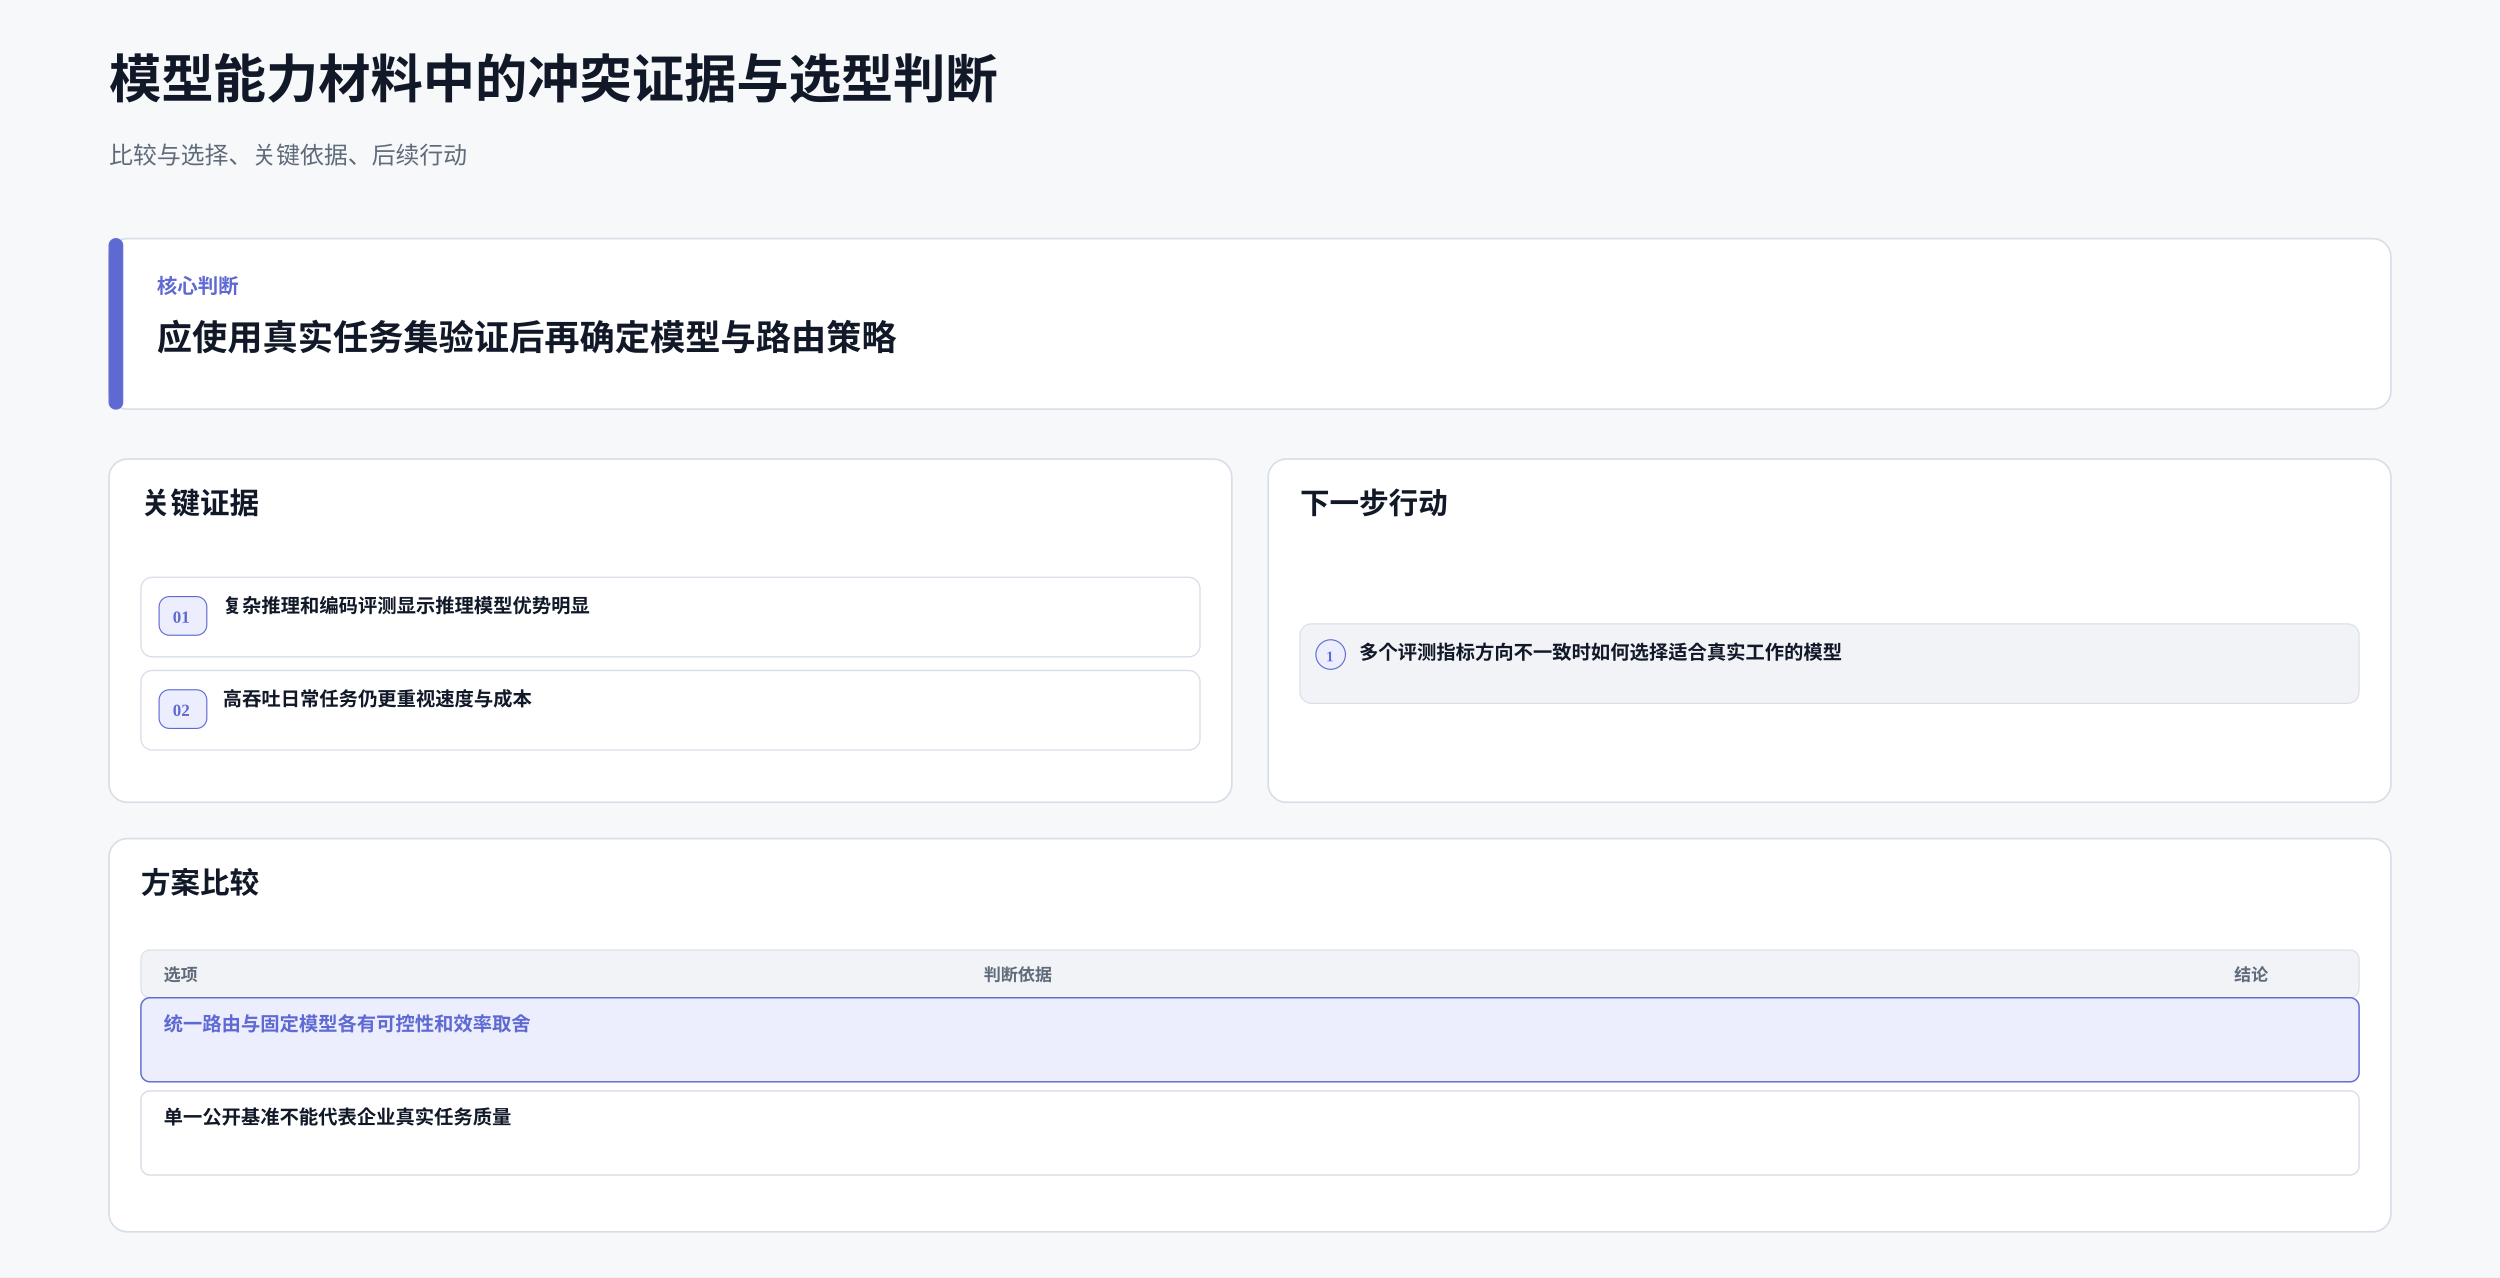
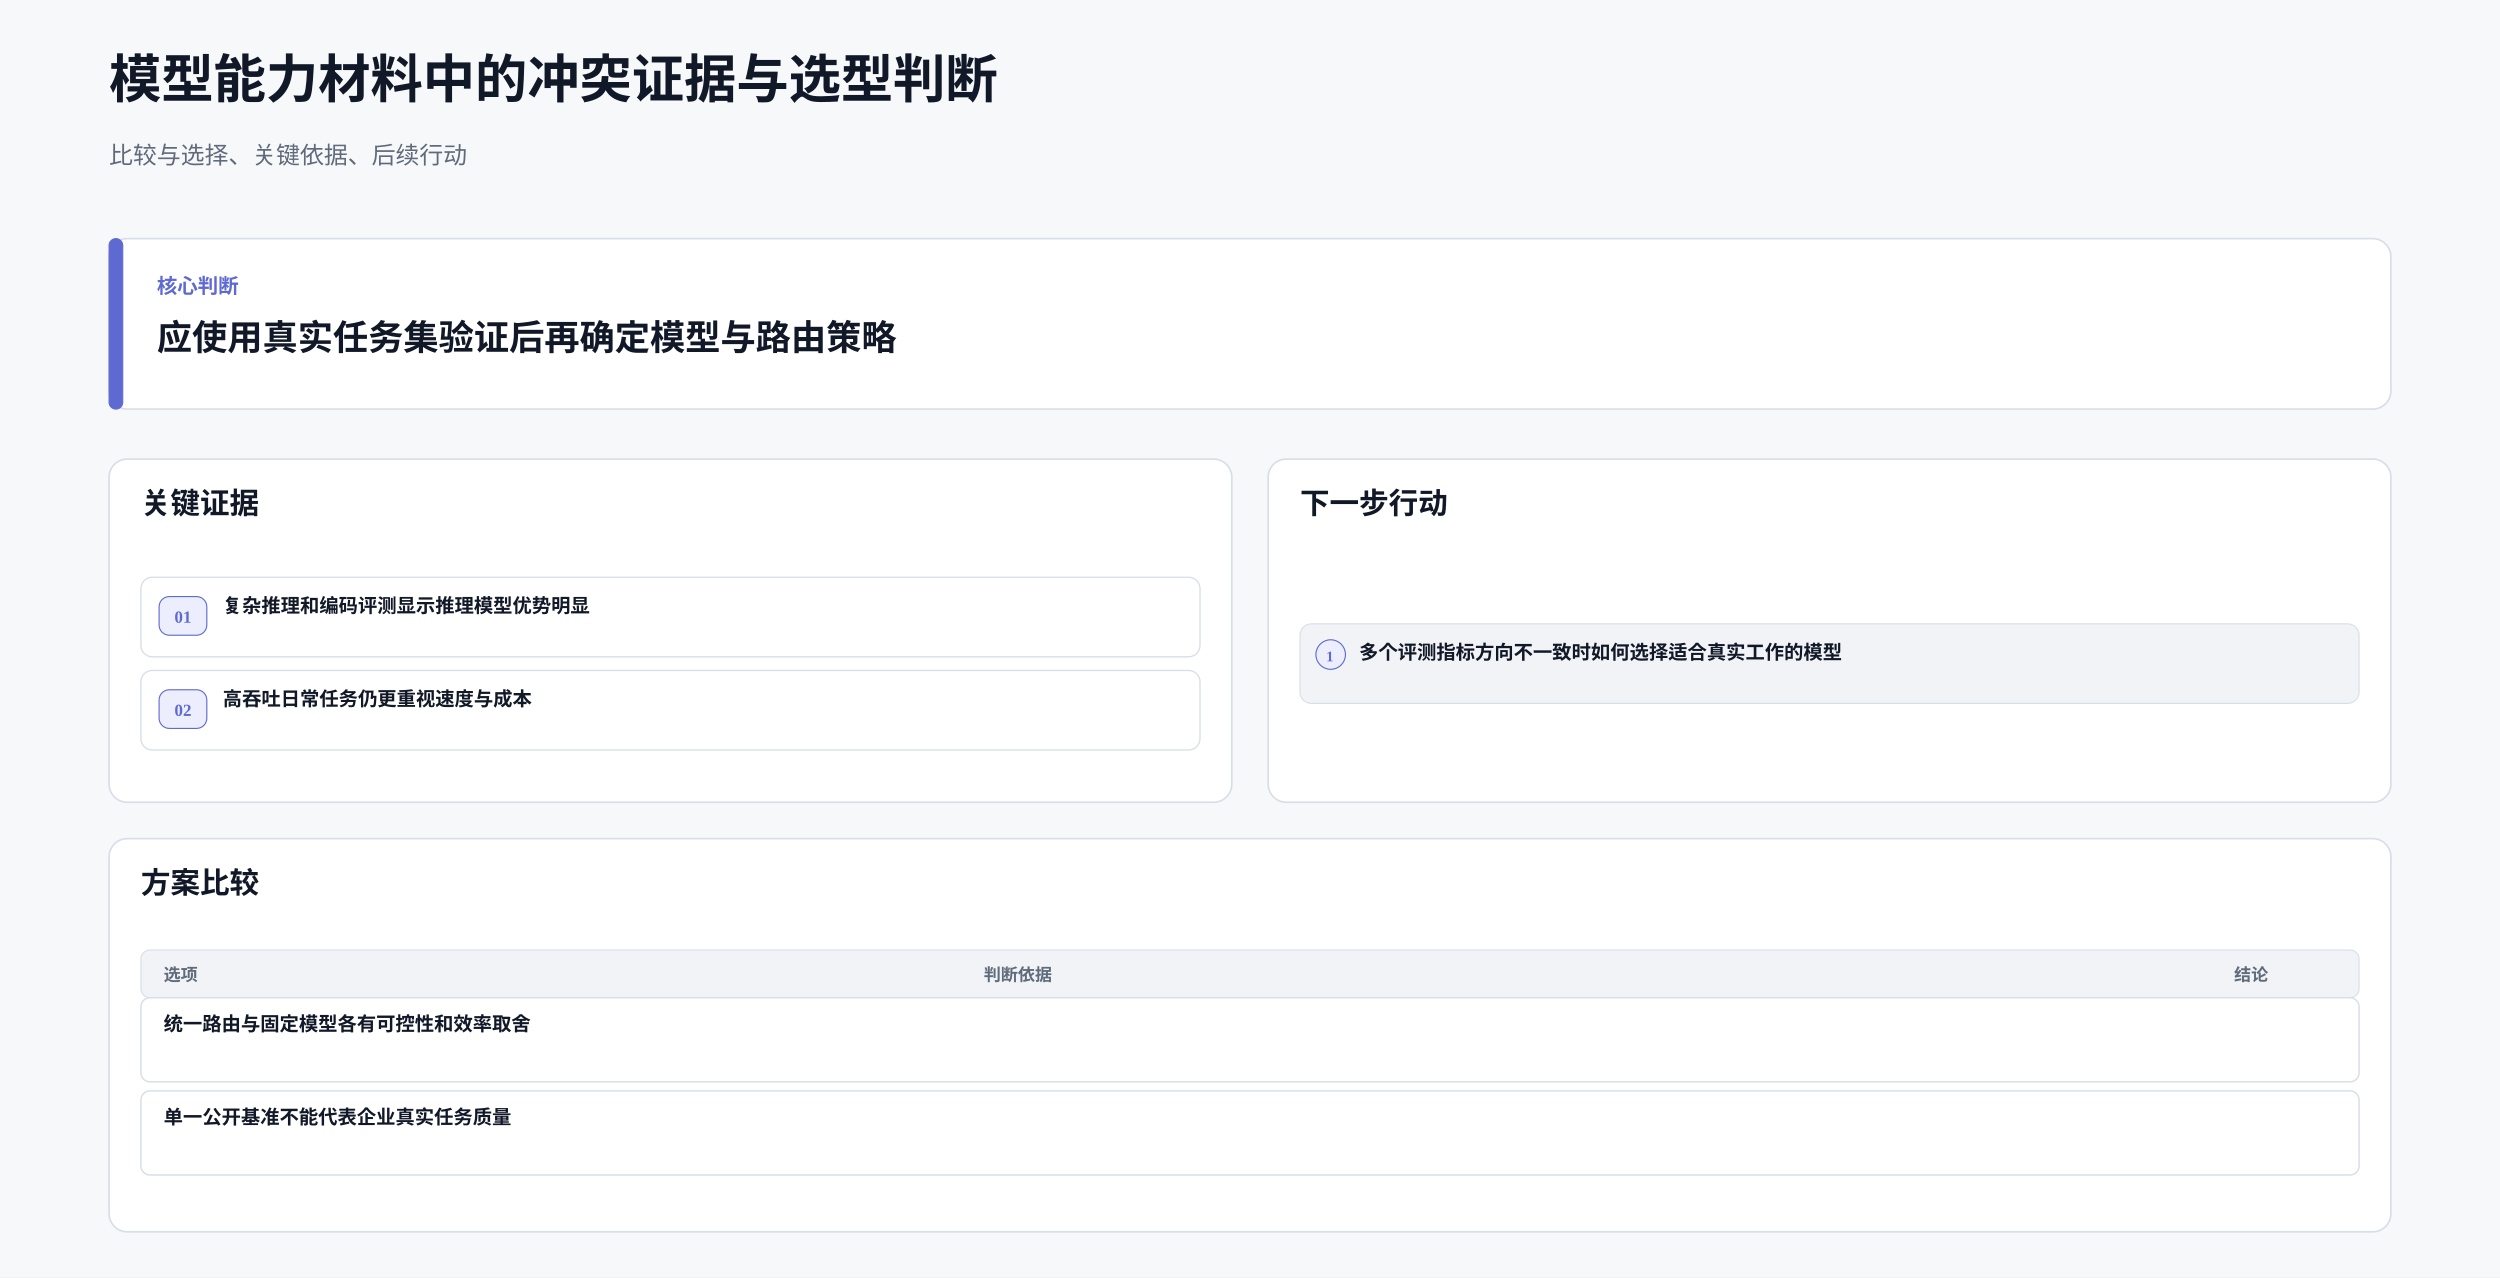
<svg xmlns="http://www.w3.org/2000/svg" width="2200" height="1124" viewBox="0 0 2200 1124" data-layout-engine="v4" data-layout="expression-canvas" data-pipeline-version="4.4" data-expression-mode="narrative-map" data-page-skeleton="overview-detail">
  <rect x="0" y="0" width="2200" height="1124" rx="0" fill="#F7F8FA" stroke="#F7F8FA" stroke-width="0" />
  <g>
    <g data-v43-block="title" data-block-type="title" data-x="96" data-y="40" data-width="2008" data-height="170" data-column="full">
      <text x="96" y="86" font-size="46" fill="#111827" font-weight="700">
        <tspan x="96" dy="0">模型能力材料中的冲突证据与选型判断</tspan>
      </text>
      <text x="96" y="144" font-size="21" fill="#5F6B7A" font-weight="500">
        <tspan x="96" dy="0">比较与选择、关键依据、后续行动</tspan>
      </text>
    </g>
    <g data-v43-block="statement" data-block-type="statement" data-x="96" data-y="210" data-width="2008" data-height="150" data-column="full">
      <rect x="96" y="210" width="2008" height="150" rx="16" fill="#FFFFFF" stroke="#D8DEE8" stroke-width="1.5" />
      <rect x="96" y="210" width="12" height="150" rx="6" fill="#5E6AD2" stroke="#5E6AD2" stroke-width="1" />
      <text x="138" y="258" font-size="18" fill="#5E6AD2" font-weight="700">
        <tspan x="138" dy="0">核心判断</tspan>
      </text>
      <text x="138" y="308" font-size="31" fill="#111827" font-weight="700">
        <tspan x="138" dy="0">应使用真实任务集验证后再确定模型与路由策略</tspan>
      </text>
    </g>
    <g data-v43-block="evidence-list-1" data-block-type="evidence-list" data-x="96" data-y="404" data-width="988" data-height="302" data-column="left" data-component-variant="evidence-tiles" data-row="0" data-span="6" data-row-alignment="filled" data-offset-span="0" data-density="medium" data-preferred-width="988" data-text-units="39" data-item-count="2" data-item-layout="rows" data-layout-reason="moderate-parallel-items">
      <rect x="96" y="404" width="988" height="302" rx="16" fill="#FFFFFF" stroke="#D8DEE8" stroke-width="1.5" data-v4-block-card="true" />
      <text x="124" y="452" font-size="26" fill="#111827" font-weight="700">
        <tspan x="124" dy="0">关键证据</tspan>
      </text>
      <rect x="124" y="508" width="932" height="70" rx="10" fill="#FFFFFF" stroke="#D8DEE8" stroke-width="1.2" data-v4-evidence-item="0" />
      <rect x="140" y="525" width="42" height="34" rx="9" fill="#ECEEFE" stroke="#5E6AD2" stroke-width="1" />
-       <text x="152" y="548" font-size="15" fill="#5E6AD2" font-weight="700">
-         <tspan x="152" dy="0">01</tspan>
+       <text x="161" y="548" font-size="15" fill="#5E6AD2" font-weight="700" text-anchor="middle">
+         <tspan x="161" dy="0">01</tspan>
      </text>
      <text x="196" y="539" font-size="17" fill="#111827" font-weight="700">
        <tspan x="196" dy="0">复杂推理和编码评测显示推理模型优势明显</tspan>
      </text>
      <rect x="124" y="590" width="932" height="70" rx="10" fill="#FFFFFF" stroke="#D8DEE8" stroke-width="1.2" data-v4-evidence-item="1" />
      <rect x="140" y="607" width="42" height="34" rx="9" fill="#ECEEFE" stroke="#5E6AD2" stroke-width="1" />
-       <text x="152" y="630" font-size="15" fill="#5E6AD2" font-weight="700">
-         <tspan x="152" dy="0">02</tspan>
+       <text x="161" y="630" font-size="15" fill="#5E6AD2" font-weight="700" text-anchor="middle">
+         <tspan x="161" dy="0">02</tspan>
      </text>
      <text x="196" y="621" font-size="17" fill="#111827" font-weight="700">
        <tspan x="196" dy="0">高吞吐日常任务仍更重视速度与成本</tspan>
      </text>
    </g>
    <g data-v43-block="action-list-2" data-block-type="action-list" data-x="1116" data-y="404" data-width="988" data-height="302" data-column="right" data-component-variant="action-checklist" data-row="0" data-span="6" data-row-alignment="filled" data-offset-span="0" data-density="medium" data-preferred-width="988" data-text-units="30" data-item-count="1" data-item-layout="rows" data-layout-reason="moderate-parallel-items">
      <rect x="1116" y="404" width="988" height="302" rx="16" fill="#FFFFFF" stroke="#D8DEE8" stroke-width="1.5" data-v4-block-card="true" />
      <text x="1144" y="452" font-size="26" fill="#111827" font-weight="700">
        <tspan x="1144" dy="0">下一步行动</tspan>
      </text>
      <rect x="1144" y="549" width="932" height="70" rx="10" fill="#F1F3F6" stroke="#D8DEE8" stroke-width="1" data-v4-action-item="0" />
      <circle cx="1171" cy="576" r="13" fill="#ECEEFE" stroke="#5E6AD2" stroke-width="1" />
      <text x="1167" y="582" font-size="13" fill="#5E6AD2" font-weight="700">
        <tspan x="1167" dy="0">1</tspan>
      </text>
      <text x="1196" y="580" font-size="17" fill="#111827" font-weight="700">
        <tspan x="1196" dy="0">多个评测指标方向不一致时如何选择适合真实工作的模型</tspan>
      </text>
    </g>
    <g data-v43-block="decision-matrix-3" data-block-type="decision-matrix" data-x="96" data-y="738" data-width="2008" data-height="346" data-column="full" data-row="1" data-span="12" data-row-alignment="filled" data-offset-span="0" data-density="dense" data-preferred-width="2008" data-text-units="41" data-item-count="2" data-item-layout="rows" data-layout-reason="tabular-comparison">
      <rect x="96" y="738" width="2008" height="346" rx="16" fill="#FFFFFF" stroke="#D8DEE8" stroke-width="1.5" data-v4-block-card="true" />
      <text x="124" y="786" font-size="26" fill="#111827" font-weight="700">
        <tspan x="124" dy="0">方案比较</tspan>
      </text>
      <rect x="124" y="836" width="1952" height="42" rx="8" fill="#F1F3F6" stroke="#D8DEE8" stroke-width="1" />
      <text x="144" y="863" font-size="15" fill="#5F6B7A" font-weight="700">
        <tspan x="144" dy="0">选项</tspan>
      </text>
      <text x="865.76" y="863" font-size="15" fill="#5F6B7A" font-weight="700">
        <tspan x="865.76" dy="0">判断依据</tspan>
      </text>
      <text x="1966" y="863" font-size="15" fill="#5F6B7A" font-weight="700">
        <tspan x="1966" dy="0">结论</tspan>
      </text>
-       <rect x="124" y="878" width="1952" height="74" rx="8" fill="#ECEEFE" stroke="#5E6AD2" stroke-width="1.3" />
-       <text x="144" y="907" font-size="17" fill="#5E6AD2" font-weight="700">
+       <rect x="124" y="878" width="1952" height="74" rx="8" fill="#FFFFFF" stroke="#D8DEE8" stroke-width="1.3" />
+       <text x="144" y="907" font-size="17" fill="#111827" font-weight="700">
        <tspan x="144" dy="0">统一路由与固定模型各有可控性和效率取舍</tspan>
      </text>
      <rect x="124" y="960" width="1952" height="74" rx="8" fill="#FFFFFF" stroke="#D8DEE8" stroke-width="1.3" />
      <text x="144" y="989" font-size="17" fill="#111827" font-weight="700">
        <tspan x="144" dy="0">单一公开基准不能代表企业真实任务质量</tspan>
      </text>
    </g>
  </g>
</svg>
